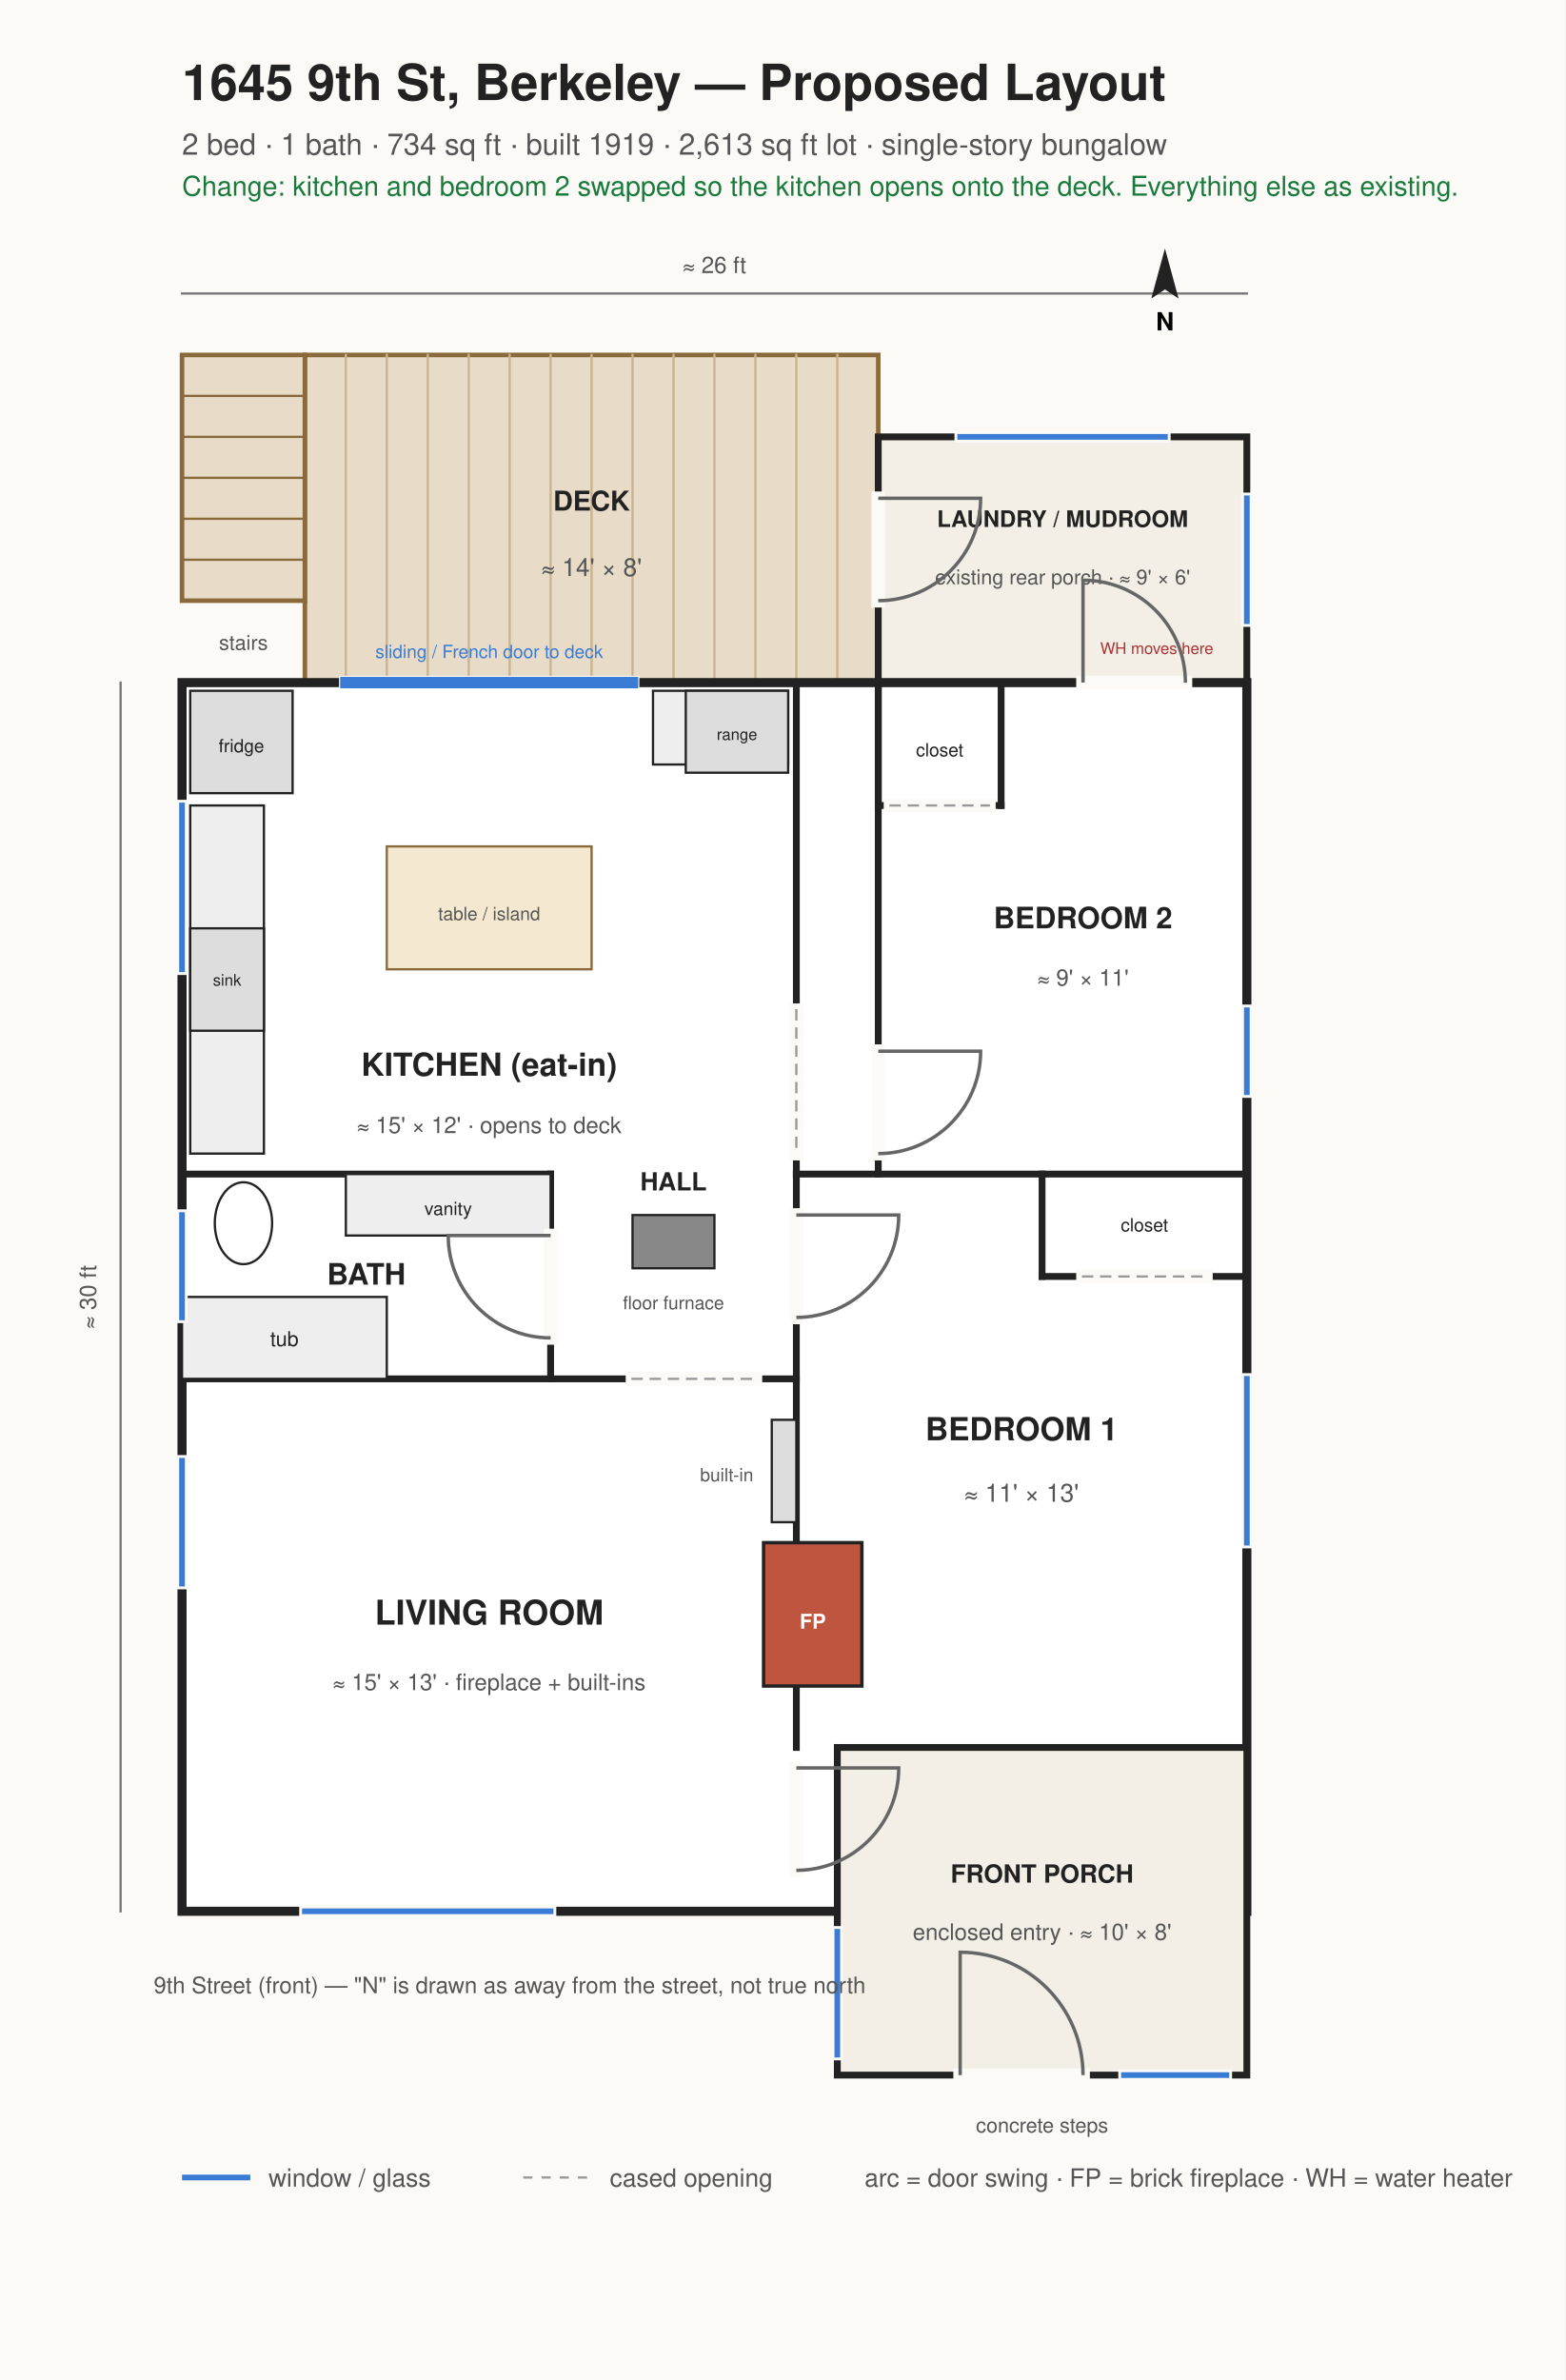
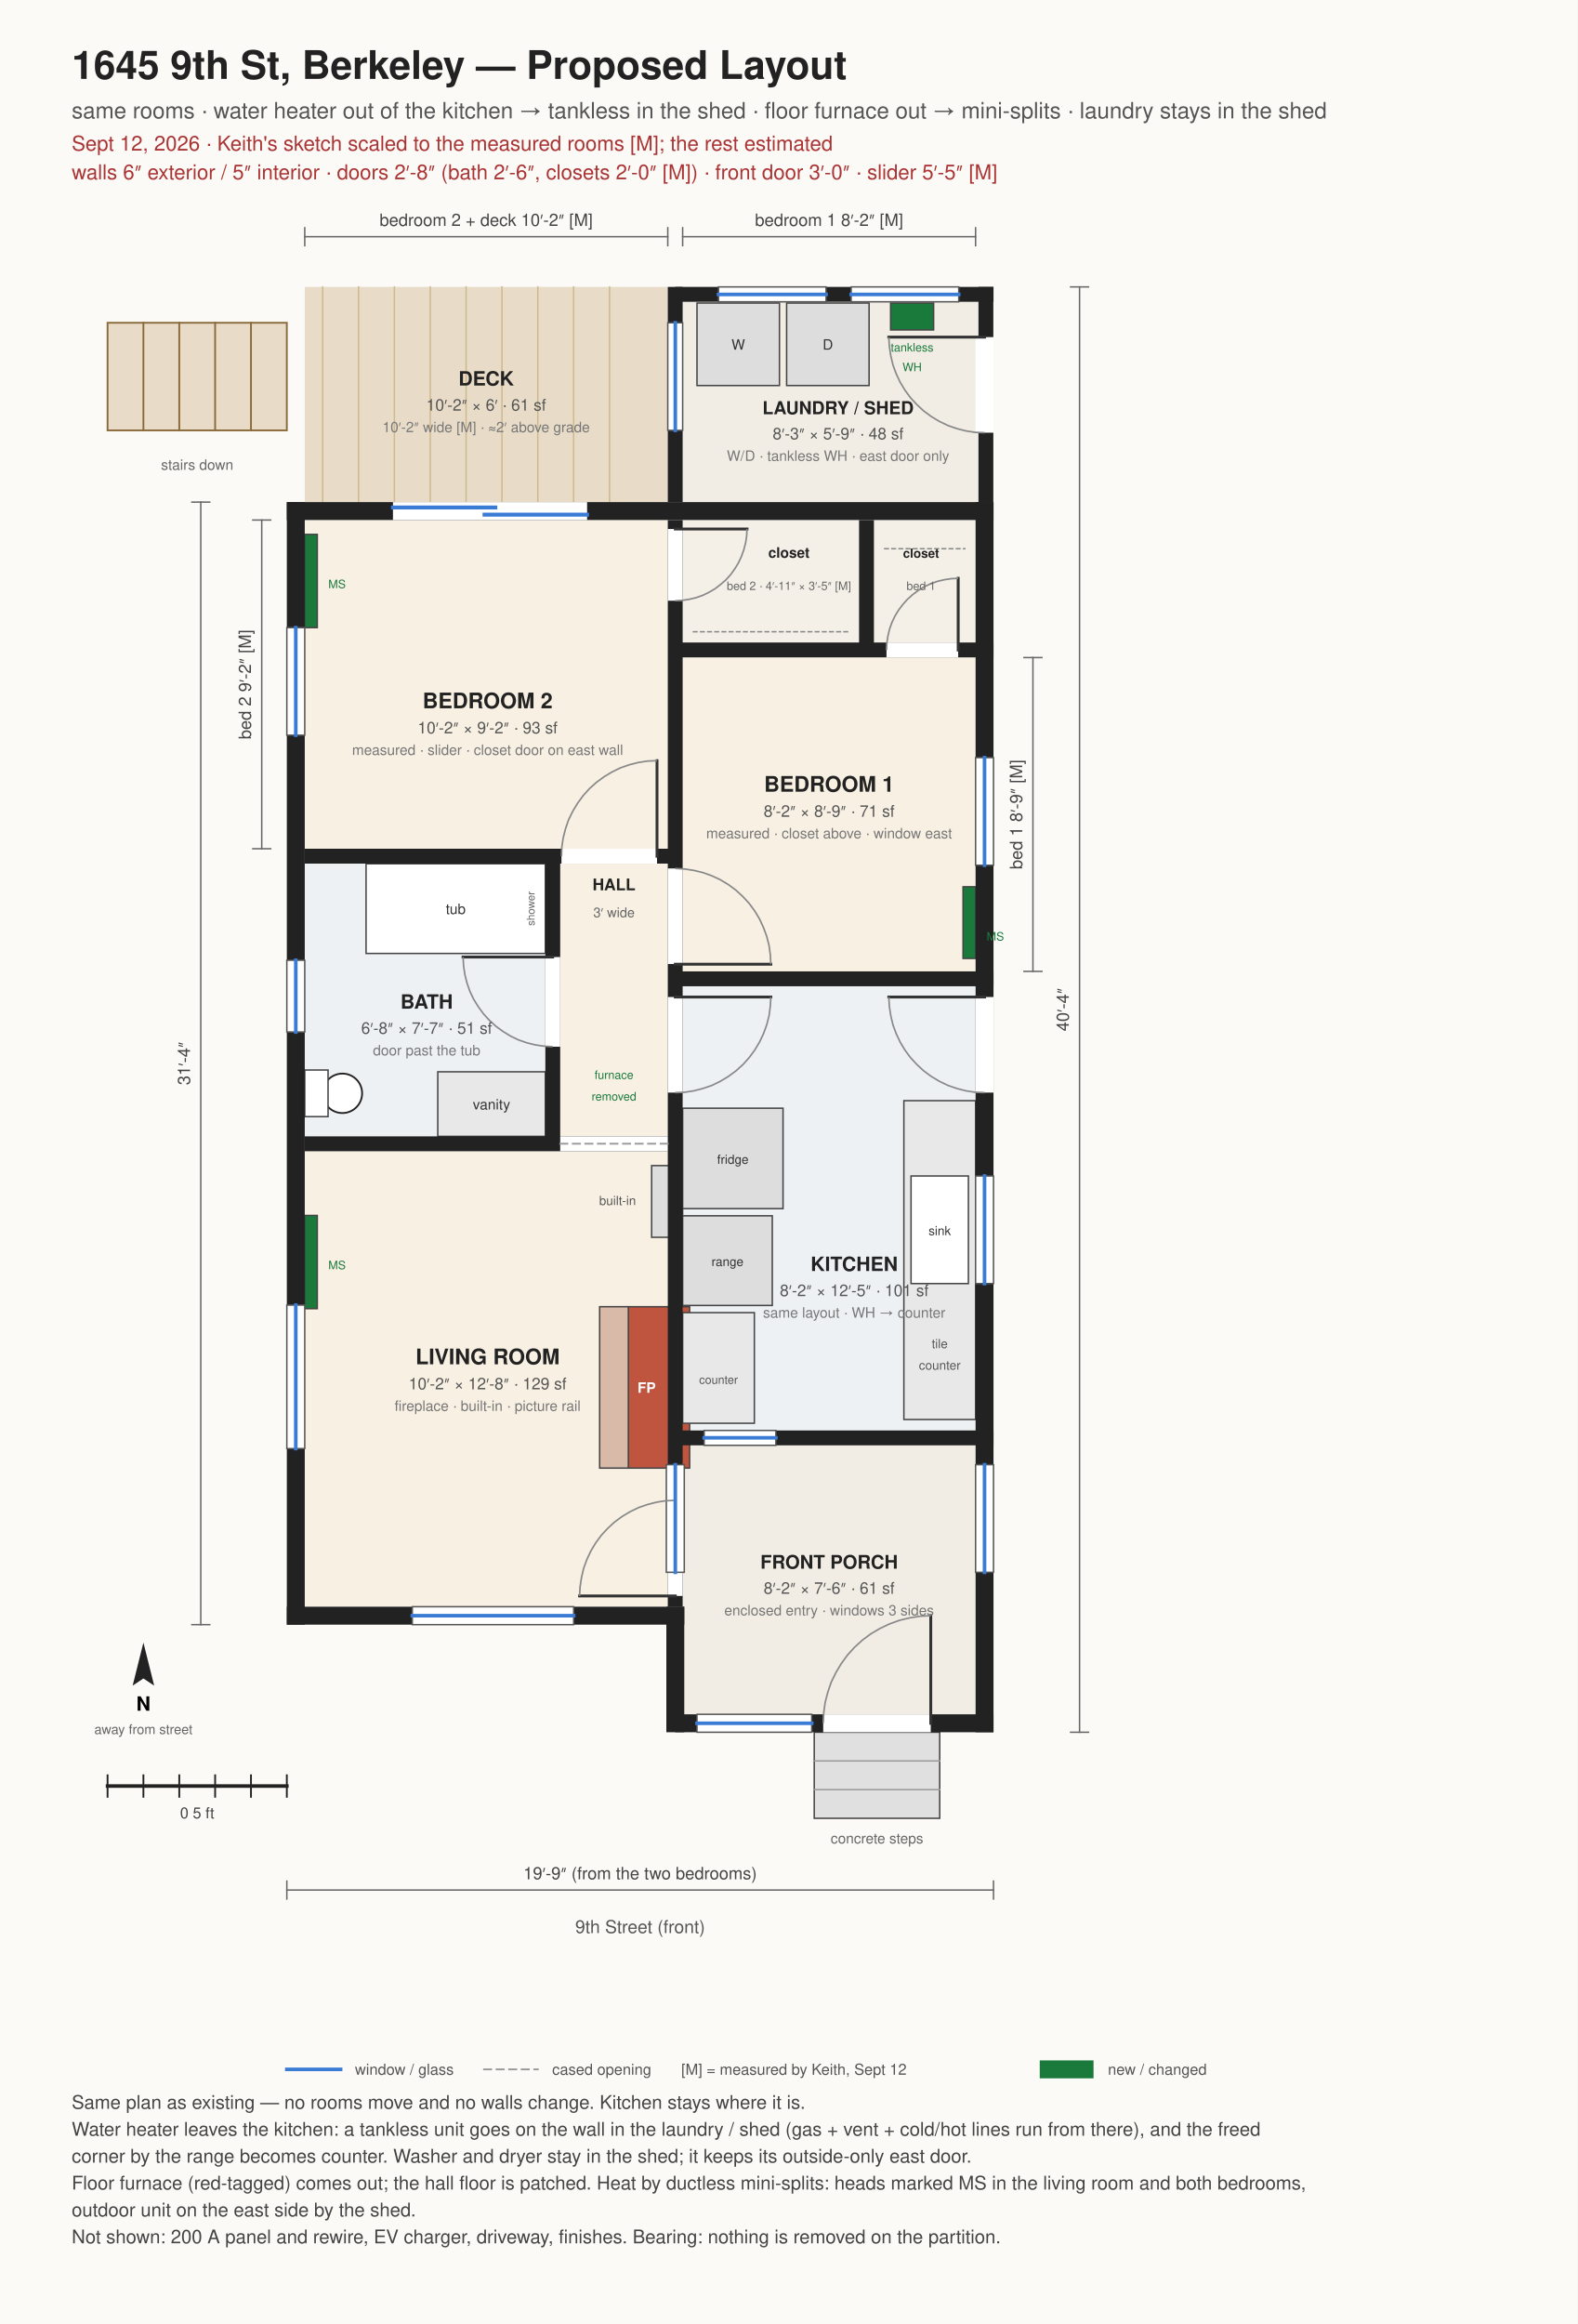
- <svg xmlns="http://www.w3.org/2000/svg" width="688" height="1046" viewBox="0 0 688 1046" font-family="Helvetica, Arial, sans-serif">
-   <rect width="688" height="1046" fill="#fbfaf7" />
-   <text x="80" y="44" font-size="22" font-weight="bold" fill="#222">1645 9th St, Berkeley — Proposed Layout</text>
-   <text x="80" y="68" font-size="13" fill="#555">2 bed · 1 bath · 734 sq ft · built 1919 · 2,613 sq ft lot · single-story bungalow</text>
-   <text x="80" y="86" font-size="12" fill="#1a7a3c">Change: kitchen and bedroom 2 swapped so the kitchen opens onto the deck. Everything else as existing.</text>
-   <rect x="134" y="156" width="252" height="144" fill="#e8dcc8" stroke="#8a6a3a" stroke-width="2" />
-   <line x1="152" y1="156" x2="152" y2="300" stroke="#c9b48f" stroke-width="1" stroke-linecap="square" />
-   <line x1="170" y1="156" x2="170" y2="300" stroke="#c9b48f" stroke-width="1" stroke-linecap="square" />
-   <line x1="188" y1="156" x2="188" y2="300" stroke="#c9b48f" stroke-width="1" stroke-linecap="square" />
-   <line x1="206" y1="156" x2="206" y2="300" stroke="#c9b48f" stroke-width="1" stroke-linecap="square" />
-   <line x1="224" y1="156" x2="224" y2="300" stroke="#c9b48f" stroke-width="1" stroke-linecap="square" />
-   <line x1="242" y1="156" x2="242" y2="300" stroke="#c9b48f" stroke-width="1" stroke-linecap="square" />
-   <line x1="260" y1="156" x2="260" y2="300" stroke="#c9b48f" stroke-width="1" stroke-linecap="square" />
-   <line x1="278" y1="156" x2="278" y2="300" stroke="#c9b48f" stroke-width="1" stroke-linecap="square" />
-   <line x1="296" y1="156" x2="296" y2="300" stroke="#c9b48f" stroke-width="1" stroke-linecap="square" />
-   <line x1="314" y1="156" x2="314" y2="300" stroke="#c9b48f" stroke-width="1" stroke-linecap="square" />
-   <line x1="332" y1="156" x2="332" y2="300" stroke="#c9b48f" stroke-width="1" stroke-linecap="square" />
-   <line x1="350" y1="156" x2="350" y2="300" stroke="#c9b48f" stroke-width="1" stroke-linecap="square" />
-   <line x1="368" y1="156" x2="368" y2="300" stroke="#c9b48f" stroke-width="1" stroke-linecap="square" />
-   <text x="260" y="224.4" font-size="12" text-anchor="middle" fill="#222" font-weight="bold">DECK</text>
-   <text x="260" y="253.2" font-size="11" text-anchor="middle" fill="#555" font-weight="normal">≈ 14' × 8'</text>
-   <rect x="80" y="156" width="54" height="108" fill="#e8dcc8" stroke="#8a6a3a" stroke-width="2" />
-   <line x1="80" y1="174" x2="134" y2="174" stroke="#8a6a3a" stroke-width="1" stroke-linecap="square" />
-   <line x1="80" y1="192" x2="134" y2="192" stroke="#8a6a3a" stroke-width="1" stroke-linecap="square" />
-   <line x1="80" y1="210" x2="134" y2="210" stroke="#8a6a3a" stroke-width="1" stroke-linecap="square" />
-   <line x1="80" y1="228" x2="134" y2="228" stroke="#8a6a3a" stroke-width="1" stroke-linecap="square" />
-   <line x1="80" y1="246" x2="134" y2="246" stroke="#8a6a3a" stroke-width="1" stroke-linecap="square" />
-   <text x="107.0" y="285.6" font-size="9" text-anchor="middle" fill="#555" font-weight="normal">stairs</text>
-   <rect x="386" y="192" width="162" height="108" fill="#f3efe6" stroke="#222" stroke-width="3" />
-   <text x="467.0" y="231.6" font-size="10" text-anchor="middle" fill="#222" font-weight="bold">LAUNDRY / MUDROOM</text>
-   <text x="467.0" y="256.8" font-size="9" text-anchor="middle" fill="#555" font-weight="normal">existing rear porch · ≈ 9' × 6'</text>
-   <line x1="422" y1="192" x2="512" y2="192" stroke="#fbfaf7" stroke-width="5" stroke-linecap="square" />
-   <line x1="422" y1="192" x2="512" y2="192" stroke="#3a7bd5" stroke-width="2.5" stroke-linecap="square" />
-   <line x1="386" y1="219.0" x2="386" y2="264.0" stroke="#fbfaf7" stroke-width="6" stroke-linecap="square" />
-   <path d="M386,219.0 L431.0,219.0 A45.0,45.0 0 0 1 386,264.0" fill="none" stroke="#666" stroke-width="1.5" />
-   <line x1="548" y1="219.0" x2="548" y2="273.0" stroke="#fbfaf7" stroke-width="5" stroke-linecap="square" />
-   <line x1="548" y1="219.0" x2="548" y2="273.0" stroke="#3a7bd5" stroke-width="2.5" stroke-linecap="square" />
-   <rect x="80" y="300" width="468" height="540" fill="#fff" stroke="#222" stroke-width="4" />
-   <rect x="368" y="768" width="180" height="144" fill="#f3efe6" stroke="#222" stroke-width="3" />
-   <text x="458" y="827.4" font-size="11" text-anchor="middle" fill="#222" font-weight="bold">FRONT PORCH</text>
-   <text x="458" y="852.6" font-size="10" text-anchor="middle" fill="#555" font-weight="normal">enclosed entry · ≈ 10' × 8'</text>
-   <line x1="422" y1="912" x2="476" y2="912" stroke="#fbfaf7" stroke-width="6" stroke-linecap="square" />
-   <path d="M422,912 L422,858 A54,54 0 0 1 476,912" fill="none" stroke="#666" stroke-width="1.5" />
-   <line x1="368" y1="849.0" x2="368" y2="903.0" stroke="#fbfaf7" stroke-width="5" stroke-linecap="square" />
-   <line x1="368" y1="849.0" x2="368" y2="903.0" stroke="#3a7bd5" stroke-width="2.5" stroke-linecap="square" />
-   <line x1="494" y1="912" x2="539.0" y2="912" stroke="#fbfaf7" stroke-width="5" stroke-linecap="square" />
-   <line x1="494" y1="912" x2="539.0" y2="912" stroke="#3a7bd5" stroke-width="2.5" stroke-linecap="square" />
-   <text x="458" y="937.2" font-size="9" text-anchor="middle" fill="#555" font-weight="normal">concrete steps</text>
-   <line x1="350" y1="300" x2="350" y2="516" stroke="#222" stroke-width="3" stroke-linecap="square" />
-   <line x1="386" y1="300" x2="386" y2="516" stroke="#222" stroke-width="3" stroke-linecap="square" />
-   <line x1="350" y1="516" x2="548" y2="516" stroke="#222" stroke-width="3" stroke-linecap="square" />
-   <line x1="80" y1="516" x2="242" y2="516" stroke="#222" stroke-width="3" stroke-linecap="square" />
-   <line x1="80" y1="606" x2="350" y2="606" stroke="#222" stroke-width="3" stroke-linecap="square" />
-   <line x1="242" y1="516" x2="242" y2="606" stroke="#222" stroke-width="3" stroke-linecap="square" />
-   <line x1="350" y1="516" x2="350" y2="768" stroke="#222" stroke-width="3" stroke-linecap="square" />
-   <line x1="458" y1="516" x2="458" y2="561.0" stroke="#222" stroke-width="3" stroke-linecap="square" />
-   <line x1="458" y1="561.0" x2="548" y2="561.0" stroke="#222" stroke-width="3" stroke-linecap="square" />
-   <rect x="335.6" y="678" width="43.2" height="63.0" fill="#c0553f" stroke="#222" stroke-width="1.5" />
-   <text x="357.2" y="715.8" font-size="9" text-anchor="middle" fill="#fff" font-weight="bold">FP</text>
-   <rect x="339.2" y="624" width="10.8" height="45.0" fill="#ddd" stroke="#222" stroke-width="1" />
-   <text x="319.4" y="651.0" font-size="8" text-anchor="middle" fill="#555" font-weight="normal">built-in</text>
-   <rect x="80" y="570" width="90" height="36" fill="#eee" stroke="#222" stroke-width="1" />
-   <text x="125.0" y="591.6" font-size="9" text-anchor="middle" fill="#222" font-weight="normal">tub</text>
-   <rect x="152" y="516" width="90" height="27.0" fill="#eee" stroke="#222" stroke-width="1" />
-   <text x="197.0" y="534" font-size="8" text-anchor="middle" fill="#222" font-weight="normal">vanity</text>
-   <ellipse cx="107.0" cy="537.6" rx="12.6" ry="18" fill="#fff" stroke="#222" stroke-width="1" />
-   <rect x="278" y="534" width="36" height="23.4" fill="#888" stroke="#222" stroke-width="1" />
-   <text x="296" y="575.4" font-size="8" text-anchor="middle" fill="#555" font-weight="normal">floor furnace</text>
-   <text x="161.0" y="564.6" font-size="13" text-anchor="middle" fill="#222" font-weight="bold">BATH</text>
-   <text x="296" y="523.2" font-size="11" text-anchor="middle" fill="#222" font-weight="bold">HALL</text>
-   <line x1="152" y1="300" x2="278" y2="300" stroke="#fbfaf7" stroke-width="6" stroke-linecap="square" />
-   <line x1="152" y1="300" x2="278" y2="300" stroke="#3a7bd5" stroke-width="5" stroke-linecap="square" />
-   <text x="215.0" y="289.2" font-size="8" text-anchor="middle" fill="#3a7bd5" font-weight="normal">sliding / French door to deck</text>
-   <line x1="350" y1="444" x2="350" y2="507.0" stroke="#fbfaf7" stroke-width="6" stroke-linecap="square" />
-   <line x1="350" y1="444" x2="350" y2="507.0" stroke="#999" stroke-width="1" stroke-linecap="square" stroke-dasharray="4,4" />
-   <rect x="83.6" y="303.6" width="45.0" height="45.0" fill="#ddd" stroke="#222" stroke-width="1" />
-   <text x="106.1" y="330.6" font-size="8" text-anchor="middle" fill="#222" font-weight="normal">fridge</text>
-   <rect x="83.6" y="354" width="32.4" height="153.0" fill="#eee" stroke="#222" stroke-width="1" />
-   <text x="99.8" y="426" font-size="7" text-anchor="middle" fill="#222" font-weight="normal">counter</text>
-   <rect x="83.6" y="408" width="32.4" height="45.0" fill="#ddd" stroke="#222" stroke-width="1" />
-   <text x="99.8" y="433.2" font-size="7" text-anchor="middle" fill="#222" font-weight="normal">sink</text>
-   <rect x="287.0" y="303.6" width="59.4" height="32.4" fill="#eee" stroke="#222" stroke-width="1" />
-   <rect x="301.4" y="303.6" width="45" height="36.0" fill="#ddd" stroke="#222" stroke-width="1" />
-   <text x="323.9" y="325.2" font-size="7" text-anchor="middle" fill="#222" font-weight="normal">range</text>
-   <rect x="170" y="372" width="90" height="54" fill="#f4e9d0" stroke="#8a6a3a" stroke-width="1" />
-   <text x="215.0" y="404.4" font-size="8" text-anchor="middle" fill="#555" font-weight="normal">table / island</text>
-   <text x="215.0" y="472.8" font-size="14" text-anchor="middle" fill="#222" font-weight="bold">KITCHEN (eat-in)</text>
-   <text x="215.0" y="498" font-size="10" text-anchor="middle" fill="#555" font-weight="normal">≈ 15' × 12' · opens to deck</text>
-   <line x1="386" y1="462" x2="386" y2="507.0" stroke="#fbfaf7" stroke-width="6" stroke-linecap="square" />
-   <path d="M386,462 L431.0,462 A45.0,45.0 0 0 1 386,507.0" fill="none" stroke="#666" stroke-width="1.5" />
-   <line x1="386" y1="300" x2="386" y2="354" stroke="#222" stroke-width="3" stroke-linecap="square" />
-   <line x1="386" y1="354" x2="440" y2="354" stroke="#222" stroke-width="3" stroke-linecap="square" />
-   <line x1="440" y1="300" x2="440" y2="354" stroke="#222" stroke-width="3" stroke-linecap="square" />
-   <line x1="391.4" y1="354" x2="434.6" y2="354" stroke="#fbfaf7" stroke-width="6" stroke-linecap="square" />
-   <line x1="391.4" y1="354" x2="434.6" y2="354" stroke="#999" stroke-width="1" stroke-linecap="square" stroke-dasharray="4,4" />
-   <text x="413.0" y="332.4" font-size="8" text-anchor="middle" fill="#222" font-weight="normal">closet</text>
-   <line x1="476" y1="300" x2="521.0" y2="300" stroke="#fbfaf7" stroke-width="6" stroke-linecap="square" />
-   <path d="M476,300 L476,255.0 A45.0,45.0 0 0 1 521.0,300" fill="none" stroke="#666" stroke-width="1.5" />
-   <text x="476" y="408" font-size="13" text-anchor="middle" fill="#222" font-weight="bold">BEDROOM 2</text>
-   <text x="476" y="433.2" font-size="10" text-anchor="middle" fill="#555" font-weight="normal">≈ 9' × 11'</text>
-   <text x="508.4" y="287.4" font-size="7" text-anchor="middle" fill="#a33" font-weight="normal">WH moves here</text>
-   <line x1="242" y1="543.0" x2="242" y2="588.0" stroke="#fbfaf7" stroke-width="6" stroke-linecap="square" />
-   <path d="M242,543.0 L197.0,543.0 A45.0,45.0 0 0 0 242,588.0" fill="none" stroke="#666" stroke-width="1.5" />
-   <line x1="350" y1="534" x2="350" y2="579.0" stroke="#fbfaf7" stroke-width="6" stroke-linecap="square" />
-   <path d="M350,534 L395.0,534 A45.0,45.0 0 0 1 350,579.0" fill="none" stroke="#666" stroke-width="1.5" />
-   <line x1="476" y1="561.0" x2="530" y2="561.0" stroke="#fbfaf7" stroke-width="6" stroke-linecap="square" />
-   <line x1="476" y1="561.0" x2="530" y2="561.0" stroke="#999" stroke-width="1" stroke-linecap="square" stroke-dasharray="4,4" />
-   <line x1="278" y1="606" x2="332" y2="606" stroke="#fbfaf7" stroke-width="6" stroke-linecap="square" />
-   <line x1="278" y1="606" x2="332" y2="606" stroke="#999" stroke-width="1" stroke-linecap="square" stroke-dasharray="4,4" />
-   <line x1="350" y1="777.0" x2="350" y2="822.0" stroke="#fbfaf7" stroke-width="6" stroke-linecap="square" />
-   <path d="M350,777.0 L395.0,777.0 A45.0,45.0 0 0 1 350,822.0" fill="none" stroke="#666" stroke-width="1.5" />
-   <line x1="80" y1="354" x2="80" y2="426" stroke="#fbfaf7" stroke-width="5" stroke-linecap="square" />
-   <line x1="80" y1="354" x2="80" y2="426" stroke="#3a7bd5" stroke-width="2.5" stroke-linecap="square" />
-   <line x1="80" y1="534" x2="80" y2="579.0" stroke="#fbfaf7" stroke-width="5" stroke-linecap="square" />
-   <line x1="80" y1="534" x2="80" y2="579.0" stroke="#3a7bd5" stroke-width="2.5" stroke-linecap="square" />
-   <line x1="80" y1="642" x2="80" y2="696" stroke="#fbfaf7" stroke-width="5" stroke-linecap="square" />
-   <line x1="80" y1="642" x2="80" y2="696" stroke="#3a7bd5" stroke-width="2.5" stroke-linecap="square" />
-   <line x1="134" y1="840" x2="242" y2="840" stroke="#fbfaf7" stroke-width="5" stroke-linecap="square" />
-   <line x1="134" y1="840" x2="242" y2="840" stroke="#3a7bd5" stroke-width="2.5" stroke-linecap="square" />
-   <line x1="548" y1="606" x2="548" y2="678" stroke="#fbfaf7" stroke-width="5" stroke-linecap="square" />
-   <line x1="548" y1="606" x2="548" y2="678" stroke="#3a7bd5" stroke-width="2.5" stroke-linecap="square" />
-   <line x1="548" y1="444" x2="548" y2="480" stroke="#fbfaf7" stroke-width="5" stroke-linecap="square" />
-   <line x1="548" y1="444" x2="548" y2="480" stroke="#3a7bd5" stroke-width="2.5" stroke-linecap="square" />
-   <text x="449.0" y="633.0" font-size="14" text-anchor="middle" fill="#222" font-weight="bold">BEDROOM 1</text>
-   <text x="449.0" y="660" font-size="11" text-anchor="middle" fill="#555" font-weight="normal">≈ 11' × 13'</text>
-   <text x="503.0" y="541.2" font-size="8" text-anchor="middle" fill="#222" font-weight="normal">closet</text>
-   <text x="215.0" y="714" font-size="15" text-anchor="middle" fill="#222" font-weight="bold">LIVING ROOM</text>
-   <text x="215.0" y="742.8" font-size="10" text-anchor="middle" fill="#555" font-weight="normal">≈ 15' × 13' · fireplace + built-ins</text>
-   <line x1="53.0" y1="300" x2="53.0" y2="840" stroke="#777" stroke-width="1" stroke-linecap="square" />
-   <text transform="translate(42.2,570) rotate(-90)" font-size="10" text-anchor="middle" fill="#555">≈ 30 ft</text>
-   <line x1="80" y1="129.0" x2="548" y2="129.0" stroke="#777" stroke-width="1" stroke-linecap="square" />
-   <text x="314" y="120" font-size="10" text-anchor="middle" fill="#555" font-weight="normal">≈ 26 ft</text>
-   <g transform="translate(512,127.2)">
-     <polygon points="0,-18 6,4 0,0 -6,4" fill="#222" />
+ <svg xmlns="http://www.w3.org/2000/svg" width="880" height="1296" viewBox="0 0 880 1296" font-family="Helvetica, Arial, sans-serif">
+   <rect width="880" height="1296" fill="#fbfaf7" />
+   <text x="40" y="44" font-size="22" font-weight="bold" fill="#222">1645 9th St, Berkeley — Proposed Layout</text>
+   <text x="40" y="66" font-size="12.5" fill="#555">same rooms · water heater out of the kitchen → tankless in the shed · floor furnace out → mini-splits · laundry stays in the shed</text>
+   <text x="40" y="84" font-size="11.5" fill="#a33">Sept 12, 2026 · Keith's sketch scaled to the measured rooms [M]; the rest estimated</text>
+   <text x="40" y="100" font-size="11.5" fill="#a33">walls 6″ exterior / 5″ interior · doors 2′-8″ (bath 2′-6″, closets 2′-0″ [M]) · front door 3′-0″ · slider 5′-5″ [M]</text>
+   <rect x="170.0" y="160.0" width="202.5" height="120.0" fill="#e8dcc8" stroke="none" stroke-width="1" />
+   <line x1="180.0" y1="160.0" x2="180.0" y2="280.0" stroke="#cfb98f" stroke-width="0.8" stroke-linecap="square" />
+   <line x1="200.0" y1="160.0" x2="200.0" y2="280.0" stroke="#cfb98f" stroke-width="0.8" stroke-linecap="square" />
+   <line x1="220.0" y1="160.0" x2="220.0" y2="280.0" stroke="#cfb98f" stroke-width="0.8" stroke-linecap="square" />
+   <line x1="240.0" y1="160.0" x2="240.0" y2="280.0" stroke="#cfb98f" stroke-width="0.8" stroke-linecap="square" />
+   <line x1="260.0" y1="160.0" x2="260.0" y2="280.0" stroke="#cfb98f" stroke-width="0.8" stroke-linecap="square" />
+   <line x1="280.0" y1="160.0" x2="280.0" y2="280.0" stroke="#cfb98f" stroke-width="0.8" stroke-linecap="square" />
+   <line x1="300.0" y1="160.0" x2="300.0" y2="280.0" stroke="#cfb98f" stroke-width="0.8" stroke-linecap="square" />
+   <line x1="320.0" y1="160.0" x2="320.0" y2="280.0" stroke="#cfb98f" stroke-width="0.8" stroke-linecap="square" />
+   <line x1="340.0" y1="160.0" x2="340.0" y2="280.0" stroke="#cfb98f" stroke-width="0.8" stroke-linecap="square" />
+   <rect x="60.0" y="180.0" width="100.0" height="60.0" fill="#e8dcc8" stroke="#8a6a3a" stroke-width="1" />
+   <line x1="140.0" y1="180.0" x2="140.0" y2="240.0" stroke="#8a6a3a" stroke-width="1" stroke-linecap="square" />
+   <line x1="120.0" y1="180.0" x2="120.0" y2="240.0" stroke="#8a6a3a" stroke-width="1" stroke-linecap="square" />
+   <line x1="100.0" y1="180.0" x2="100.0" y2="240.0" stroke="#8a6a3a" stroke-width="1" stroke-linecap="square" />
+   <line x1="80.0" y1="180.0" x2="80.0" y2="240.0" stroke="#8a6a3a" stroke-width="1" stroke-linecap="square" />
+   <rect x="380.8" y="164.2" width="164.9" height="115.8" fill="#f1ede4" stroke="none" stroke-width="1" />
+   <rect x="170.0" y="290.0" width="202.5" height="183.3" fill="#f7f0e3" stroke="none" stroke-width="1" />
+   <rect x="170.0" y="481.7" width="134.2" height="152.0" fill="#eef1f4" stroke="none" stroke-width="1" />
+   <rect x="312.5" y="481.7" width="60.0" height="152.0" fill="#f7f0e3" stroke="none" stroke-width="1" />
+   <rect x="170.0" y="642.0" width="202.5" height="254.0" fill="#f7f0e3" stroke="none" stroke-width="1" />
+   <rect x="380.8" y="290.0" width="98.3" height="68.3" fill="#f4f0e8" stroke="none" stroke-width="1" />
+   <rect x="487.5" y="290.0" width="56.7" height="68.3" fill="#f4f0e8" stroke="none" stroke-width="1" />
+   <rect x="380.8" y="366.7" width="163.3" height="175.0" fill="#f7f0e3" stroke="none" stroke-width="1" />
+   <rect x="380.8" y="550.0" width="163.3" height="247.7" fill="#eef1f4" stroke="none" stroke-width="1" />
+   <rect x="380.8" y="806.0" width="163.3" height="150.0" fill="#f1ede4" stroke="none" stroke-width="1" />
+   <rect x="388.8" y="169.0" width="46.0" height="46.0" fill="#ddd" stroke="#444" stroke-width="0.8" />
+   <rect x="438.8" y="169.0" width="46.0" height="46.0" fill="#ddd" stroke="#444" stroke-width="0.8" />
+   <rect x="496.8" y="169.0" width="24.0" height="15.0" fill="#1a7a3c" stroke="#444" stroke-width="0.8" />
+   <rect x="350.5" y="728.7" width="34.2" height="90.0" fill="#c0553f" stroke="#444" stroke-width="0.8" />
+   <rect x="334.5" y="728.7" width="16.0" height="90.0" fill="#d9b9a8" stroke="#444" stroke-width="0.8" />
+   <rect x="363.5" y="650.0" width="17.3" height="40.0" fill="#ddd" stroke="#444" stroke-width="0.8" />
+   <line x1="386.8" y1="352.3" x2="473.2" y2="352.3" stroke="#888" stroke-width="0.8" stroke-linecap="square" stroke-dasharray="2,2" />
+   <line x1="493.5" y1="306.0" x2="538.2" y2="306.0" stroke="#888" stroke-width="0.8" stroke-linecap="square" stroke-dasharray="2,2" />
+   <rect x="204.2" y="481.7" width="100.0" height="50.0" fill="#fff" stroke="#444" stroke-width="0.8" />
+   <rect x="244.2" y="597.7" width="60.0" height="36.0" fill="#e8e8e8" stroke="#444" stroke-width="0.8" />
+   <circle cx="191.0" cy="609.7" r="11.0" fill="#fff" stroke="#222" stroke-width="1" />
+   <rect x="170.0" y="596.7" width="13.0" height="26.0" fill="#fff" stroke="#444" stroke-width="0.8" />
+   <rect x="170.0" y="677.8" width="7.0" height="52.0" fill="#1a7a3c" stroke="#444" stroke-width="0.8" />
+   <rect x="537.2" y="494.5" width="7.0" height="40.0" fill="#1a7a3c" stroke="#444" stroke-width="0.8" />
+   <rect x="170.0" y="298.0" width="7.0" height="52.0" fill="#1a7a3c" stroke="#444" stroke-width="0.8" />
+   <rect x="504.2" y="613.8" width="40.0" height="177.8" fill="#e8e8e8" stroke="#444" stroke-width="0.8" />
+   <rect x="508.2" y="655.8" width="32.0" height="60.0" fill="#fff" stroke="#444" stroke-width="0.8" />
+   <rect x="380.8" y="618.0" width="56.0" height="56.0" fill="#ddd" stroke="#444" stroke-width="0.8" />
+   <rect x="380.8" y="678.0" width="50.0" height="50.0" fill="#ddd" stroke="#444" stroke-width="0.8" />
+   <rect x="380.8" y="732.0" width="40.0" height="61.7" fill="#e8e8e8" stroke="#444" stroke-width="0.8" />
+   <rect x="454.2" y="966.0" width="70.0" height="48.0" fill="#e0e0e0" stroke="#444" stroke-width="0.8" />
+   <line x1="454.2" y1="982.0" x2="524.2" y2="982.0" stroke="#999" stroke-width="0.8" stroke-linecap="square" />
+   <line x1="454.2" y1="998.0" x2="524.2" y2="998.0" stroke="#999" stroke-width="0.8" stroke-linecap="square" />
+   <rect x="160.0" y="280.0" width="10.0" height="626.0" fill="#222" stroke="none" stroke-width="1" />
+   <rect x="160.0" y="280.0" width="394.2" height="10.0" fill="#222" stroke="none" stroke-width="1" />
+   <rect x="544.2" y="280.0" width="10.0" height="686.0" fill="#222" stroke="none" stroke-width="1" />
+   <rect x="160.0" y="896.0" width="221.7" height="10.0" fill="#222" stroke="none" stroke-width="1" />
+   <rect x="371.7" y="896.0" width="10.0" height="70.0" fill="#222" stroke="none" stroke-width="1" />
+   <rect x="376.7" y="956.0" width="177.5" height="10.0" fill="#222" stroke="none" stroke-width="1" />
+   <rect x="372.5" y="160.0" width="8.3" height="120.0" fill="#222" stroke="none" stroke-width="1" />
+   <rect x="376.7" y="160.0" width="177.5" height="8.3" fill="#222" stroke="none" stroke-width="1" />
+   <rect x="545.8" y="160.0" width="8.3" height="120.0" fill="#222" stroke="none" stroke-width="1" />
+   <rect x="372.5" y="290.0" width="8.3" height="606.0" fill="#222" stroke="none" stroke-width="1" />
+   <rect x="170.0" y="473.3" width="206.7" height="8.3" fill="#222" stroke="none" stroke-width="1" />
+   <rect x="170.0" y="633.7" width="206.7" height="8.3" fill="#222" stroke="none" stroke-width="1" />
+   <rect x="304.2" y="477.5" width="8.3" height="160.3" fill="#222" stroke="none" stroke-width="1" />
+   <rect x="376.7" y="358.3" width="177.5" height="8.3" fill="#222" stroke="none" stroke-width="1" />
+   <rect x="479.2" y="290.0" width="8.3" height="72.5" fill="#222" stroke="none" stroke-width="1" />
+   <rect x="376.7" y="541.7" width="177.5" height="8.3" fill="#222" stroke="none" stroke-width="1" />
+   <rect x="376.7" y="797.7" width="177.5" height="8.3" fill="#222" stroke="none" stroke-width="1" />
+   <rect x="459.2" y="956.0" width="60.0" height="10.0" fill="#fff" stroke="none" stroke-width="1" />
+   <rect x="372.5" y="836.7" width="8.3" height="53.3" fill="#fff" stroke="none" stroke-width="1" />
+   <rect x="372.5" y="295.0" width="8.3" height="40.0" fill="#fff" stroke="none" stroke-width="1" />
+   <rect x="313.2" y="473.3" width="53.3" height="8.3" fill="#fff" stroke="none" stroke-width="1" />
+   <rect x="304.2" y="533.7" width="8.3" height="50.0" fill="#fff" stroke="none" stroke-width="1" />
+   <rect x="372.5" y="484.3" width="8.3" height="53.3" fill="#fff" stroke="none" stroke-width="1" />
+   <rect x="372.5" y="556.0" width="8.3" height="53.3" fill="#fff" stroke="none" stroke-width="1" />
+   <rect x="544.2" y="556.0" width="10.0" height="53.3" fill="#fff" stroke="none" stroke-width="1" />
+   <rect x="312.5" y="633.7" width="60.0" height="8.3" fill="#fff" stroke="none" stroke-width="1" />
+   <rect x="494.5" y="358.3" width="40.0" height="8.3" fill="#fff" stroke="none" stroke-width="1" />
+   <rect x="544.2" y="188.0" width="10.0" height="53.3" fill="#fff" stroke="none" stroke-width="1" />
+   <rect x="219.2" y="280.0" width="108.3" height="10.0" fill="#fff" stroke="none" stroke-width="1" />
+   <rect x="160.0" y="350.0" width="10.0" height="60.0" fill="#fff" stroke="#555" stroke-width="0.8" />
+   <rect x="160.0" y="535.5" width="10.0" height="40.0" fill="#fff" stroke="#555" stroke-width="0.8" />
+   <rect x="160.0" y="727.8" width="10.0" height="80.0" fill="#fff" stroke="#555" stroke-width="0.8" />
+   <rect x="230.0" y="896.0" width="90.0" height="10.0" fill="#fff" stroke="#555" stroke-width="0.8" />
+   <rect x="544.2" y="422.5" width="10.0" height="60.0" fill="#fff" stroke="#555" stroke-width="0.8" />
+   <rect x="544.2" y="655.8" width="10.0" height="60.0" fill="#fff" stroke="#555" stroke-width="0.8" />
+   <rect x="371.7" y="816.8" width="10.0" height="60.0" fill="#fff" stroke="#555" stroke-width="0.8" />
+   <rect x="544.2" y="816.8" width="10.0" height="60.0" fill="#fff" stroke="#555" stroke-width="0.8" />
+   <rect x="388.8" y="956.0" width="64.0" height="10.0" fill="#fff" stroke="#555" stroke-width="0.8" />
+   <rect x="400.8" y="160.0" width="60.0" height="8.3" fill="#fff" stroke="#555" stroke-width="0.8" />
+   <rect x="474.8" y="160.0" width="60.0" height="8.3" fill="#fff" stroke="#555" stroke-width="0.8" />
+   <rect x="372.5" y="180.0" width="8.3" height="60.0" fill="#fff" stroke="#555" stroke-width="0.8" />
+   <rect x="392.8" y="797.7" width="40.0" height="8.3" fill="#fff" stroke="#555" stroke-width="0.8" />
+   <line x1="519.2" y1="961.0" x2="519.2" y2="901.0" stroke="#333" stroke-width="1.6" stroke-linecap="square" />
+   <polyline points="519.2,901.0 513.3,901.3 507.5,902.2 501.7,903.6 496.2,905.6 490.9,908.1 485.8,911.1 481.1,914.6 476.7,918.6 472.8,922.9 469.3,927.7 466.3,932.7 463.7,938.0 461.8,943.6 460.3,949.3 459.5,955.1 459.2,961.0" fill="none" stroke="#888" stroke-width="0.9" />
+   <line x1="376.7" y1="890.0" x2="323.3" y2="890.0" stroke="#333" stroke-width="1.6" stroke-linecap="square" />
+   <polyline points="323.3,890.0 323.6,884.8 324.4,879.6 325.6,874.5 327.4,869.6 329.6,864.9 332.3,860.4 335.4,856.2 339.0,852.3 342.8,848.8 347.0,845.7 351.5,843.0 356.3,840.7 361.2,839.0 366.3,837.7 371.4,836.9 376.7,836.7" fill="none" stroke="#888" stroke-width="0.9" />
+   <line x1="376.7" y1="295.0" x2="416.7" y2="295.0" stroke="#333" stroke-width="1.6" stroke-linecap="square" />
+   <polyline points="416.7,295.0 416.5,298.9 415.9,302.8 414.9,306.6 413.6,310.3 411.9,313.9 409.9,317.2 407.6,320.4 405.0,323.3 402.0,325.9 398.9,328.3 395.5,330.3 392.0,332.0 388.3,333.3 384.5,334.2 380.6,334.8 376.7,335.0" fill="none" stroke="#888" stroke-width="0.9" />
+   <line x1="366.5" y1="477.5" x2="366.5" y2="424.2" stroke="#333" stroke-width="1.6" stroke-linecap="square" />
+   <polyline points="366.5,424.2 361.3,424.4 356.1,425.2 351.0,426.5 346.1,428.2 341.4,430.5 336.9,433.2 332.7,436.3 328.8,439.8 325.3,443.7 322.2,447.9 319.5,452.4 317.2,457.1 315.5,462.0 314.2,467.1 313.4,472.3 313.2,477.5" fill="none" stroke="#888" stroke-width="0.9" />
+   <line x1="308.3" y1="533.7" x2="258.3" y2="533.7" stroke="#333" stroke-width="1.6" stroke-linecap="square" />
+   <polyline points="258.3,533.7 258.6,538.6 259.3,543.4 260.5,548.2 262.1,552.8 264.2,557.2 266.8,561.4 269.7,565.4 273.0,569.0 276.6,572.3 280.6,575.2 284.8,577.8 289.2,579.9 293.8,581.5 298.6,582.7 303.4,583.4 308.3,583.7" fill="none" stroke="#888" stroke-width="0.9" />
+   <line x1="376.7" y1="537.7" x2="430.0" y2="537.7" stroke="#333" stroke-width="1.6" stroke-linecap="square" />
+   <polyline points="430.0,537.7 429.7,532.4 429.0,527.3 427.7,522.2 425.9,517.3 423.7,512.5 421.0,508.0 417.9,503.8 414.4,500.0 410.5,496.4 406.3,493.3 401.8,490.6 397.1,488.4 392.1,486.6 387.1,485.4 381.9,484.6 376.7,484.3" fill="none" stroke="#888" stroke-width="0.9" />
+   <line x1="376.7" y1="556.0" x2="430.0" y2="556.0" stroke="#333" stroke-width="1.6" stroke-linecap="square" />
+   <polyline points="430.0,556.0 429.7,561.2 429.0,566.4 427.7,571.5 425.9,576.4 423.7,581.1 421.0,585.6 417.9,589.8 414.4,593.7 410.5,597.2 406.3,600.3 401.8,603.0 397.1,605.3 392.1,607.0 387.1,608.3 381.9,609.1 376.7,609.3" fill="none" stroke="#888" stroke-width="0.9" />
+   <line x1="549.2" y1="556.0" x2="495.8" y2="556.0" stroke="#333" stroke-width="1.6" stroke-linecap="square" />
+   <polyline points="495.8,556.0 496.1,561.2 496.9,566.4 498.1,571.5 499.9,576.4 502.1,581.1 504.8,585.6 507.9,589.8 511.5,593.7 515.3,597.2 519.5,600.3 524.0,603.0 528.8,605.3 533.7,607.0 538.8,608.3 543.9,609.1 549.2,609.3" fill="none" stroke="#888" stroke-width="0.9" />
+   <line x1="312.5" y1="637.8" x2="372.5" y2="637.8" stroke="#999" stroke-width="1" stroke-linecap="square" stroke-dasharray="4,3" />
+   <line x1="534.5" y1="362.5" x2="534.5" y2="322.5" stroke="#333" stroke-width="1.6" stroke-linecap="square" />
+   <polyline points="534.5,322.5 530.6,322.7 526.7,323.3 522.9,324.2 519.2,325.5 515.6,327.2 512.3,329.2 509.1,331.6 506.2,334.2 503.6,337.1 501.2,340.3 499.2,343.6 497.5,347.2 496.2,350.9 495.3,354.7 494.7,358.6 494.5,362.5" fill="none" stroke="#888" stroke-width="0.9" />
+   <line x1="549.2" y1="188.0" x2="495.8" y2="188.0" stroke="#333" stroke-width="1.6" stroke-linecap="square" />
+   <polyline points="495.8,188.0 496.1,193.2 496.9,198.4 498.1,203.5 499.9,208.4 502.1,213.1 504.8,217.6 507.9,221.8 511.5,225.7 515.3,229.2 519.5,232.3 524.0,235.0 528.8,237.3 533.7,239.0 538.8,240.3 543.9,241.1 549.2,241.3" fill="none" stroke="#888" stroke-width="0.9" />
+   <line x1="219.2" y1="283.0" x2="276.3" y2="283.0" stroke="#3a7bd5" stroke-width="2.2" stroke-linecap="square" />
+   <line x1="270.3" y1="287.0" x2="327.5" y2="287.0" stroke="#3a7bd5" stroke-width="2.2" stroke-linecap="square" />
+   <line x1="165.0" y1="350.0" x2="165.0" y2="410.0" stroke="#3a7bd5" stroke-width="2" stroke-linecap="square" />
+   <line x1="165.0" y1="535.5" x2="165.0" y2="575.5" stroke="#3a7bd5" stroke-width="2" stroke-linecap="square" />
+   <line x1="165.0" y1="727.8" x2="165.0" y2="807.8" stroke="#3a7bd5" stroke-width="2" stroke-linecap="square" />
+   <line x1="230.0" y1="901.0" x2="320.0" y2="901.0" stroke="#3a7bd5" stroke-width="2" stroke-linecap="square" />
+   <line x1="549.2" y1="422.5" x2="549.2" y2="482.5" stroke="#3a7bd5" stroke-width="2" stroke-linecap="square" />
+   <line x1="549.2" y1="655.8" x2="549.2" y2="715.8" stroke="#3a7bd5" stroke-width="2" stroke-linecap="square" />
+   <line x1="376.7" y1="816.8" x2="376.7" y2="876.8" stroke="#3a7bd5" stroke-width="2" stroke-linecap="square" />
+   <line x1="549.2" y1="816.8" x2="549.2" y2="876.8" stroke="#3a7bd5" stroke-width="2" stroke-linecap="square" />
+   <line x1="388.8" y1="961.0" x2="452.8" y2="961.0" stroke="#3a7bd5" stroke-width="2" stroke-linecap="square" />
+   <line x1="400.8" y1="164.2" x2="460.8" y2="164.2" stroke="#3a7bd5" stroke-width="2" stroke-linecap="square" />
+   <line x1="474.8" y1="164.2" x2="534.8" y2="164.2" stroke="#3a7bd5" stroke-width="2" stroke-linecap="square" />
+   <line x1="376.7" y1="180.0" x2="376.7" y2="240.0" stroke="#3a7bd5" stroke-width="2" stroke-linecap="square" />
+   <line x1="392.8" y1="801.8" x2="432.8" y2="801.8" stroke="#3a7bd5" stroke-width="2" stroke-linecap="square" />
+   <text x="271.2" y="215.0" font-size="11" text-anchor="middle" fill="#222" font-weight="bold">DECK</text>
+   <text x="271.2" y="229.0" font-size="9" text-anchor="middle" fill="#555" font-weight="normal">10′-2″ × 6′ · 61 sf</text>
+   <text x="271.2" y="241.0" font-size="8" text-anchor="middle" fill="#777" font-weight="normal">10′-2″ wide [M] · ≈2′ above grade</text>
+   <text x="110.0" y="262.0" font-size="8" text-anchor="middle" fill="#666" font-weight="normal">stairs down</text>
+   <text x="467.5" y="231.0" font-size="10" text-anchor="middle" fill="#222" font-weight="bold">LAUNDRY / SHED</text>
+   <text x="467.5" y="245.0" font-size="9" text-anchor="middle" fill="#555" font-weight="normal">8′-3″ × 5′-9″ · 48 sf</text>
+   <text x="467.5" y="257.0" font-size="8" text-anchor="middle" fill="#777" font-weight="normal">W/D · tankless WH · east door only</text>
+   <text x="411.8" y="195.0" font-size="8" text-anchor="middle" fill="#333" font-weight="normal">W</text>
+   <text x="461.8" y="195.0" font-size="8" text-anchor="middle" fill="#333" font-weight="normal">D</text>
+   <text x="508.8" y="196.0" font-size="6.5" text-anchor="middle" fill="#1a7a3c" font-weight="normal">tankless</text>
+   <text x="508.8" y="207.0" font-size="6.5" text-anchor="middle" fill="#1a7a3c" font-weight="normal">WH</text>
+   <text x="272.0" y="395.0" font-size="12" text-anchor="middle" fill="#222" font-weight="bold">BEDROOM 2</text>
+   <text x="272.0" y="409.0" font-size="9" text-anchor="middle" fill="#555" font-weight="normal">10′-2″ × 9′-2″ · 93 sf</text>
+   <text x="272.0" y="421.0" font-size="8" text-anchor="middle" fill="#777" font-weight="normal">measured · slider · closet door on east wall</text>
+   <text x="238.0" y="562.5" font-size="11" text-anchor="middle" fill="#222" font-weight="bold">BATH</text>
+   <text x="238.0" y="576.5" font-size="9" text-anchor="middle" fill="#555" font-weight="normal">6′-8″ × 7′-7″ · 51 sf</text>
+   <text x="238.0" y="588.5" font-size="8" text-anchor="middle" fill="#777" font-weight="normal">door past the tub</text>
+   <text x="342.5" y="496.5" font-size="9" text-anchor="middle" fill="#222" font-weight="bold">HALL</text>
+   <text x="342.5" y="511.5" font-size="7.5" text-anchor="middle" fill="#666" font-weight="normal">3′ wide</text>
+   <text x="272.0" y="760.8" font-size="12" text-anchor="middle" fill="#222" font-weight="bold">LIVING ROOM</text>
+   <text x="272.0" y="774.8" font-size="9" text-anchor="middle" fill="#555" font-weight="normal">10′-2″ × 12′-8″ · 129 sf</text>
+   <text x="272.0" y="786.8" font-size="8" text-anchor="middle" fill="#777" font-weight="normal">fireplace · built-in · picture rail</text>
+   <text x="440.1" y="311.0" font-size="8" text-anchor="middle" fill="#222" font-weight="bold">closet</text>
+   <text x="440.1" y="329.0" font-size="6.5" text-anchor="middle" fill="#666" font-weight="normal">bed 2 · 4′-11″ × 3′-5″ [M]</text>
+   <text x="513.8" y="311.0" font-size="7" text-anchor="middle" fill="#222" font-weight="bold">closet</text>
+   <text x="513.8" y="329.0" font-size="6.5" text-anchor="middle" fill="#666" font-weight="normal">bed 1</text>
+   <text x="462.5" y="441.5" font-size="12" text-anchor="middle" fill="#222" font-weight="bold">BEDROOM 1</text>
+   <text x="462.5" y="455.5" font-size="9" text-anchor="middle" fill="#555" font-weight="normal">8′-2″ × 8′-9″ · 71 sf</text>
+   <text x="462.5" y="467.5" font-size="8" text-anchor="middle" fill="#777" font-weight="normal">measured · closet above · window east</text>
+   <text x="476.5" y="708.8" font-size="11" text-anchor="middle" fill="#222" font-weight="bold">KITCHEN</text>
+   <text x="476.5" y="722.8" font-size="9" text-anchor="middle" fill="#555" font-weight="normal">8′-2″ × 12′-5″ · 101 sf</text>
+   <text x="476.5" y="734.8" font-size="8" text-anchor="middle" fill="#777" font-weight="normal">same layout · WH → counter</text>
+   <text x="462.5" y="874.8" font-size="10.5" text-anchor="middle" fill="#222" font-weight="bold">FRONT PORCH</text>
+   <text x="462.5" y="888.8" font-size="9" text-anchor="middle" fill="#555" font-weight="normal">8′-2″ × 7′-6″ · 61 sf</text>
+   <text x="462.5" y="900.8" font-size="8" text-anchor="middle" fill="#777" font-weight="normal">enclosed entry · windows 3 sides</text>
+   <text x="360.7" y="776.7" font-size="8" text-anchor="middle" fill="#fff" font-weight="bold">FP</text>
+   <text x="344.5" y="672.0" font-size="7" text-anchor="middle" fill="#555" font-weight="normal">built-in</text>
+   <text x="254.2" y="509.7" font-size="8" text-anchor="middle" fill="#333" font-weight="normal">tub</text>
+   <text x="298.2" y="506.7" font-size="6" text-anchor="middle" fill="#666" font-weight="normal" transform="rotate(-90 298.2 506.7)">shower</text>
+   <text x="274.2" y="618.7" font-size="8" text-anchor="middle" fill="#333" font-weight="normal">vanity</text>
+   <text x="342.5" y="601.7" font-size="6.5" text-anchor="middle" fill="#1a7a3c" font-weight="normal">furnace</text>
+   <text x="342.5" y="613.7" font-size="6.5" text-anchor="middle" fill="#1a7a3c" font-weight="normal">removed</text>
+   <text x="188.0" y="707.8" font-size="6.5" text-anchor="middle" fill="#1a7a3c" font-weight="normal">MS</text>
+   <text x="555.2" y="524.5" font-size="6.5" text-anchor="middle" fill="#1a7a3c" font-weight="normal">MS</text>
+   <text x="188.0" y="328.0" font-size="6.5" text-anchor="middle" fill="#1a7a3c" font-weight="normal">MS</text>
+   <text x="524.2" y="688.8" font-size="7" text-anchor="middle" fill="#333" font-weight="normal">sink</text>
+   <text x="524.2" y="751.8" font-size="7" text-anchor="middle" fill="#555" font-weight="normal">tile</text>
+   <text x="524.2" y="763.8" font-size="7" text-anchor="middle" fill="#555" font-weight="normal">counter</text>
+   <text x="408.8" y="649.0" font-size="7" text-anchor="middle" fill="#333" font-weight="normal">fridge</text>
+   <text x="405.8" y="706.0" font-size="7" text-anchor="middle" fill="#333" font-weight="normal">range</text>
+   <text x="400.8" y="771.7" font-size="6.5" text-anchor="middle" fill="#555" font-weight="normal">counter</text>
+   <text x="489.2" y="1028.0" font-size="8" text-anchor="middle" fill="#666" font-weight="normal">concrete steps</text>
+   <text x="357.1" y="1078.0" font-size="10" text-anchor="middle" fill="#555" font-weight="normal">9th Street (front)</text>
+   <line x1="160.0" y1="1054.0" x2="554.2" y2="1054.0" stroke="#666" stroke-width="0.8" stroke-linecap="square" />
+   <line x1="160.0" y1="1049.0" x2="160.0" y2="1059.0" stroke="#666" stroke-width="0.8" stroke-linecap="square" />
+   <line x1="554.2" y1="1049.0" x2="554.2" y2="1059.0" stroke="#666" stroke-width="0.8" stroke-linecap="square" />
+   <text x="357.1" y="1048.0" font-size="9.5" text-anchor="middle" fill="#444" font-weight="normal">19′-9″ (from the two bedrooms)</text>
+   <line x1="170.0" y1="132.0" x2="372.5" y2="132.0" stroke="#666" stroke-width="0.8" stroke-linecap="square" />
+   <line x1="170.0" y1="127.0" x2="170.0" y2="137.0" stroke="#666" stroke-width="0.8" stroke-linecap="square" />
+   <line x1="372.5" y1="127.0" x2="372.5" y2="137.0" stroke="#666" stroke-width="0.8" stroke-linecap="square" />
+   <text x="271.2" y="126.0" font-size="9.5" text-anchor="middle" fill="#444" font-weight="normal">bedroom 2 + deck 10′-2″ [M]</text>
+   <line x1="380.8" y1="132.0" x2="544.2" y2="132.0" stroke="#666" stroke-width="0.8" stroke-linecap="square" />
+   <line x1="380.8" y1="127.0" x2="380.8" y2="137.0" stroke="#666" stroke-width="0.8" stroke-linecap="square" />
+   <line x1="544.2" y1="127.0" x2="544.2" y2="137.0" stroke="#666" stroke-width="0.8" stroke-linecap="square" />
+   <text x="462.5" y="126.0" font-size="9.5" text-anchor="middle" fill="#444" font-weight="normal">bedroom 1 8′-2″ [M]</text>
+   <line x1="112.0" y1="280.0" x2="112.0" y2="906.0" stroke="#666" stroke-width="0.8" stroke-linecap="square" />
+   <line x1="107.0" y1="280.0" x2="117.0" y2="280.0" stroke="#666" stroke-width="0.8" stroke-linecap="square" />
+   <line x1="107.0" y1="906.0" x2="117.0" y2="906.0" stroke="#666" stroke-width="0.8" stroke-linecap="square" />
+   <text x="106.0" y="593.0" font-size="9.5" text-anchor="middle" fill="#444" font-weight="normal" transform="rotate(-90 106.0 593.0)">31′-4″</text>
+   <line x1="602.2" y1="160.0" x2="602.2" y2="966.0" stroke="#666" stroke-width="0.8" stroke-linecap="square" />
+   <line x1="597.2" y1="160.0" x2="607.2" y2="160.0" stroke="#666" stroke-width="0.8" stroke-linecap="square" />
+   <line x1="597.2" y1="966.0" x2="607.2" y2="966.0" stroke="#666" stroke-width="0.8" stroke-linecap="square" />
+   <text x="596.2" y="563.0" font-size="9.5" text-anchor="middle" fill="#444" font-weight="normal" transform="rotate(-90 596.2 563.0)">40′-4″</text>
+   <line x1="146.0" y1="290.0" x2="146.0" y2="473.3" stroke="#666" stroke-width="0.8" stroke-linecap="square" />
+   <line x1="141.0" y1="290.0" x2="151.0" y2="290.0" stroke="#666" stroke-width="0.8" stroke-linecap="square" />
+   <line x1="141.0" y1="473.3" x2="151.0" y2="473.3" stroke="#666" stroke-width="0.8" stroke-linecap="square" />
+   <text x="140.0" y="381.7" font-size="9.5" text-anchor="middle" fill="#444" font-weight="normal" transform="rotate(-90 140.0 381.7)">bed 2 9′-2″ [M]</text>
+   <line x1="576.2" y1="366.7" x2="576.2" y2="541.7" stroke="#666" stroke-width="0.8" stroke-linecap="square" />
+   <line x1="571.2" y1="366.7" x2="581.2" y2="366.7" stroke="#666" stroke-width="0.8" stroke-linecap="square" />
+   <line x1="571.2" y1="541.7" x2="581.2" y2="541.7" stroke="#666" stroke-width="0.8" stroke-linecap="square" />
+   <text x="570.2" y="454.2" font-size="9.5" text-anchor="middle" fill="#444" font-weight="normal" transform="rotate(-90 570.2 454.2)">bed 1 8′-9″ [M]</text>
+   <g transform="translate(80,936)">
+     <polygon points="0,-20 6,4 0,0 -6,4" fill="#222" />
    <text x="0" y="18" font-size="11" text-anchor="middle" font-weight="bold">N</text>
+     <text x="0" y="31" font-size="7.5" text-anchor="middle" fill="#666">away from street</text>
  </g>
-   <text x="224" y="876" font-size="10" text-anchor="middle" fill="#555" font-weight="normal">9th Street (front) — "N" is drawn as away from the street, not true north</text>
-   <line x1="80" y1="957.0" x2="110" y2="957.0" stroke="#3a7bd5" stroke-width="2.5" />
-   <text x="118" y="961.0" font-size="11" fill="#555">window / glass</text>
-   <line x1="230" y1="957.0" x2="260" y2="957.0" stroke="#999" stroke-width="1" stroke-dasharray="4,4" />
-   <text x="268" y="961.0" font-size="11" fill="#555">cased opening</text>
-   <text x="380" y="961.0" font-size="11" fill="#555">arc = door swing · FP = brick fireplace · WH = water heater</text>
+   <line x1="60.0" y1="996.0" x2="160.0" y2="996.0" stroke="#222" stroke-width="2" stroke-linecap="square" />
+   <line x1="60.0" y1="990.0" x2="60.0" y2="1002.0" stroke="#222" stroke-width="1" stroke-linecap="square" />
+   <line x1="80.0" y1="990.0" x2="80.0" y2="1002.0" stroke="#222" stroke-width="1" stroke-linecap="square" />
+   <line x1="100.0" y1="990.0" x2="100.0" y2="1002.0" stroke="#222" stroke-width="1" stroke-linecap="square" />
+   <line x1="120.0" y1="990.0" x2="120.0" y2="1002.0" stroke="#222" stroke-width="1" stroke-linecap="square" />
+   <line x1="140.0" y1="990.0" x2="140.0" y2="1002.0" stroke="#222" stroke-width="1" stroke-linecap="square" />
+   <line x1="160.0" y1="990.0" x2="160.0" y2="1002.0" stroke="#222" stroke-width="1" stroke-linecap="square" />
+   <text x="110.0" y="1014.0" font-size="8.5" text-anchor="middle" fill="#444" font-weight="normal">0        5 ft</text>
+   <line x1="160.0" y1="1154.0" x2="190.0" y2="1154.0" stroke="#3a7bd5" stroke-width="2" stroke-linecap="square" />
+   <text x="198.0" y="1157.0" font-size="8.5" text-anchor="start" fill="#555" font-weight="normal">window / glass</text>
+   <line x1="270.0" y1="1154.0" x2="300.0" y2="1154.0" stroke="#999" stroke-width="1" stroke-linecap="square" stroke-dasharray="4,3" />
+   <text x="308.0" y="1157.0" font-size="8.5" text-anchor="start" fill="#555" font-weight="normal">cased opening</text>
+   <text x="380.0" y="1157.0" font-size="8.5" text-anchor="start" fill="#555" font-weight="normal">[M] = measured by Keith, Sept 12</text>
+   <rect x="580.0" y="1149.0" width="30.0" height="10.0" fill="#1a7a3c" stroke="none" stroke-width="1" />
+   <text x="618.0" y="1157.0" font-size="8.5" text-anchor="start" fill="#555" font-weight="normal">new / changed</text>
+   <text x="40" y="1176" font-size="10.5" fill="#444">Same plan as existing — no rooms move and no walls change. Kitchen stays where it is.</text>
+   <text x="40" y="1191" font-size="10.5" fill="#444">Water heater leaves the kitchen: a tankless unit goes on the wall in the laundry / shed (gas + vent + cold/hot lines run from there), and the freed</text>
+   <text x="40" y="1206" font-size="10.5" fill="#444">corner by the range becomes counter. Washer and dryer stay in the shed; it keeps its outside-only east door.</text>
+   <text x="40" y="1221" font-size="10.5" fill="#444">Floor furnace (red-tagged) comes out; the hall floor is patched. Heat by ductless mini-splits: heads marked MS in the living room and both bedrooms,</text>
+   <text x="40" y="1236" font-size="10.5" fill="#444">outdoor unit on the east side by the shed.</text>
+   <text x="40" y="1251" font-size="10.5" fill="#444">Not shown: 200 A panel and rewire, EV charger, driveway, finishes. Bearing: nothing is removed on the partition.</text>
</svg>
